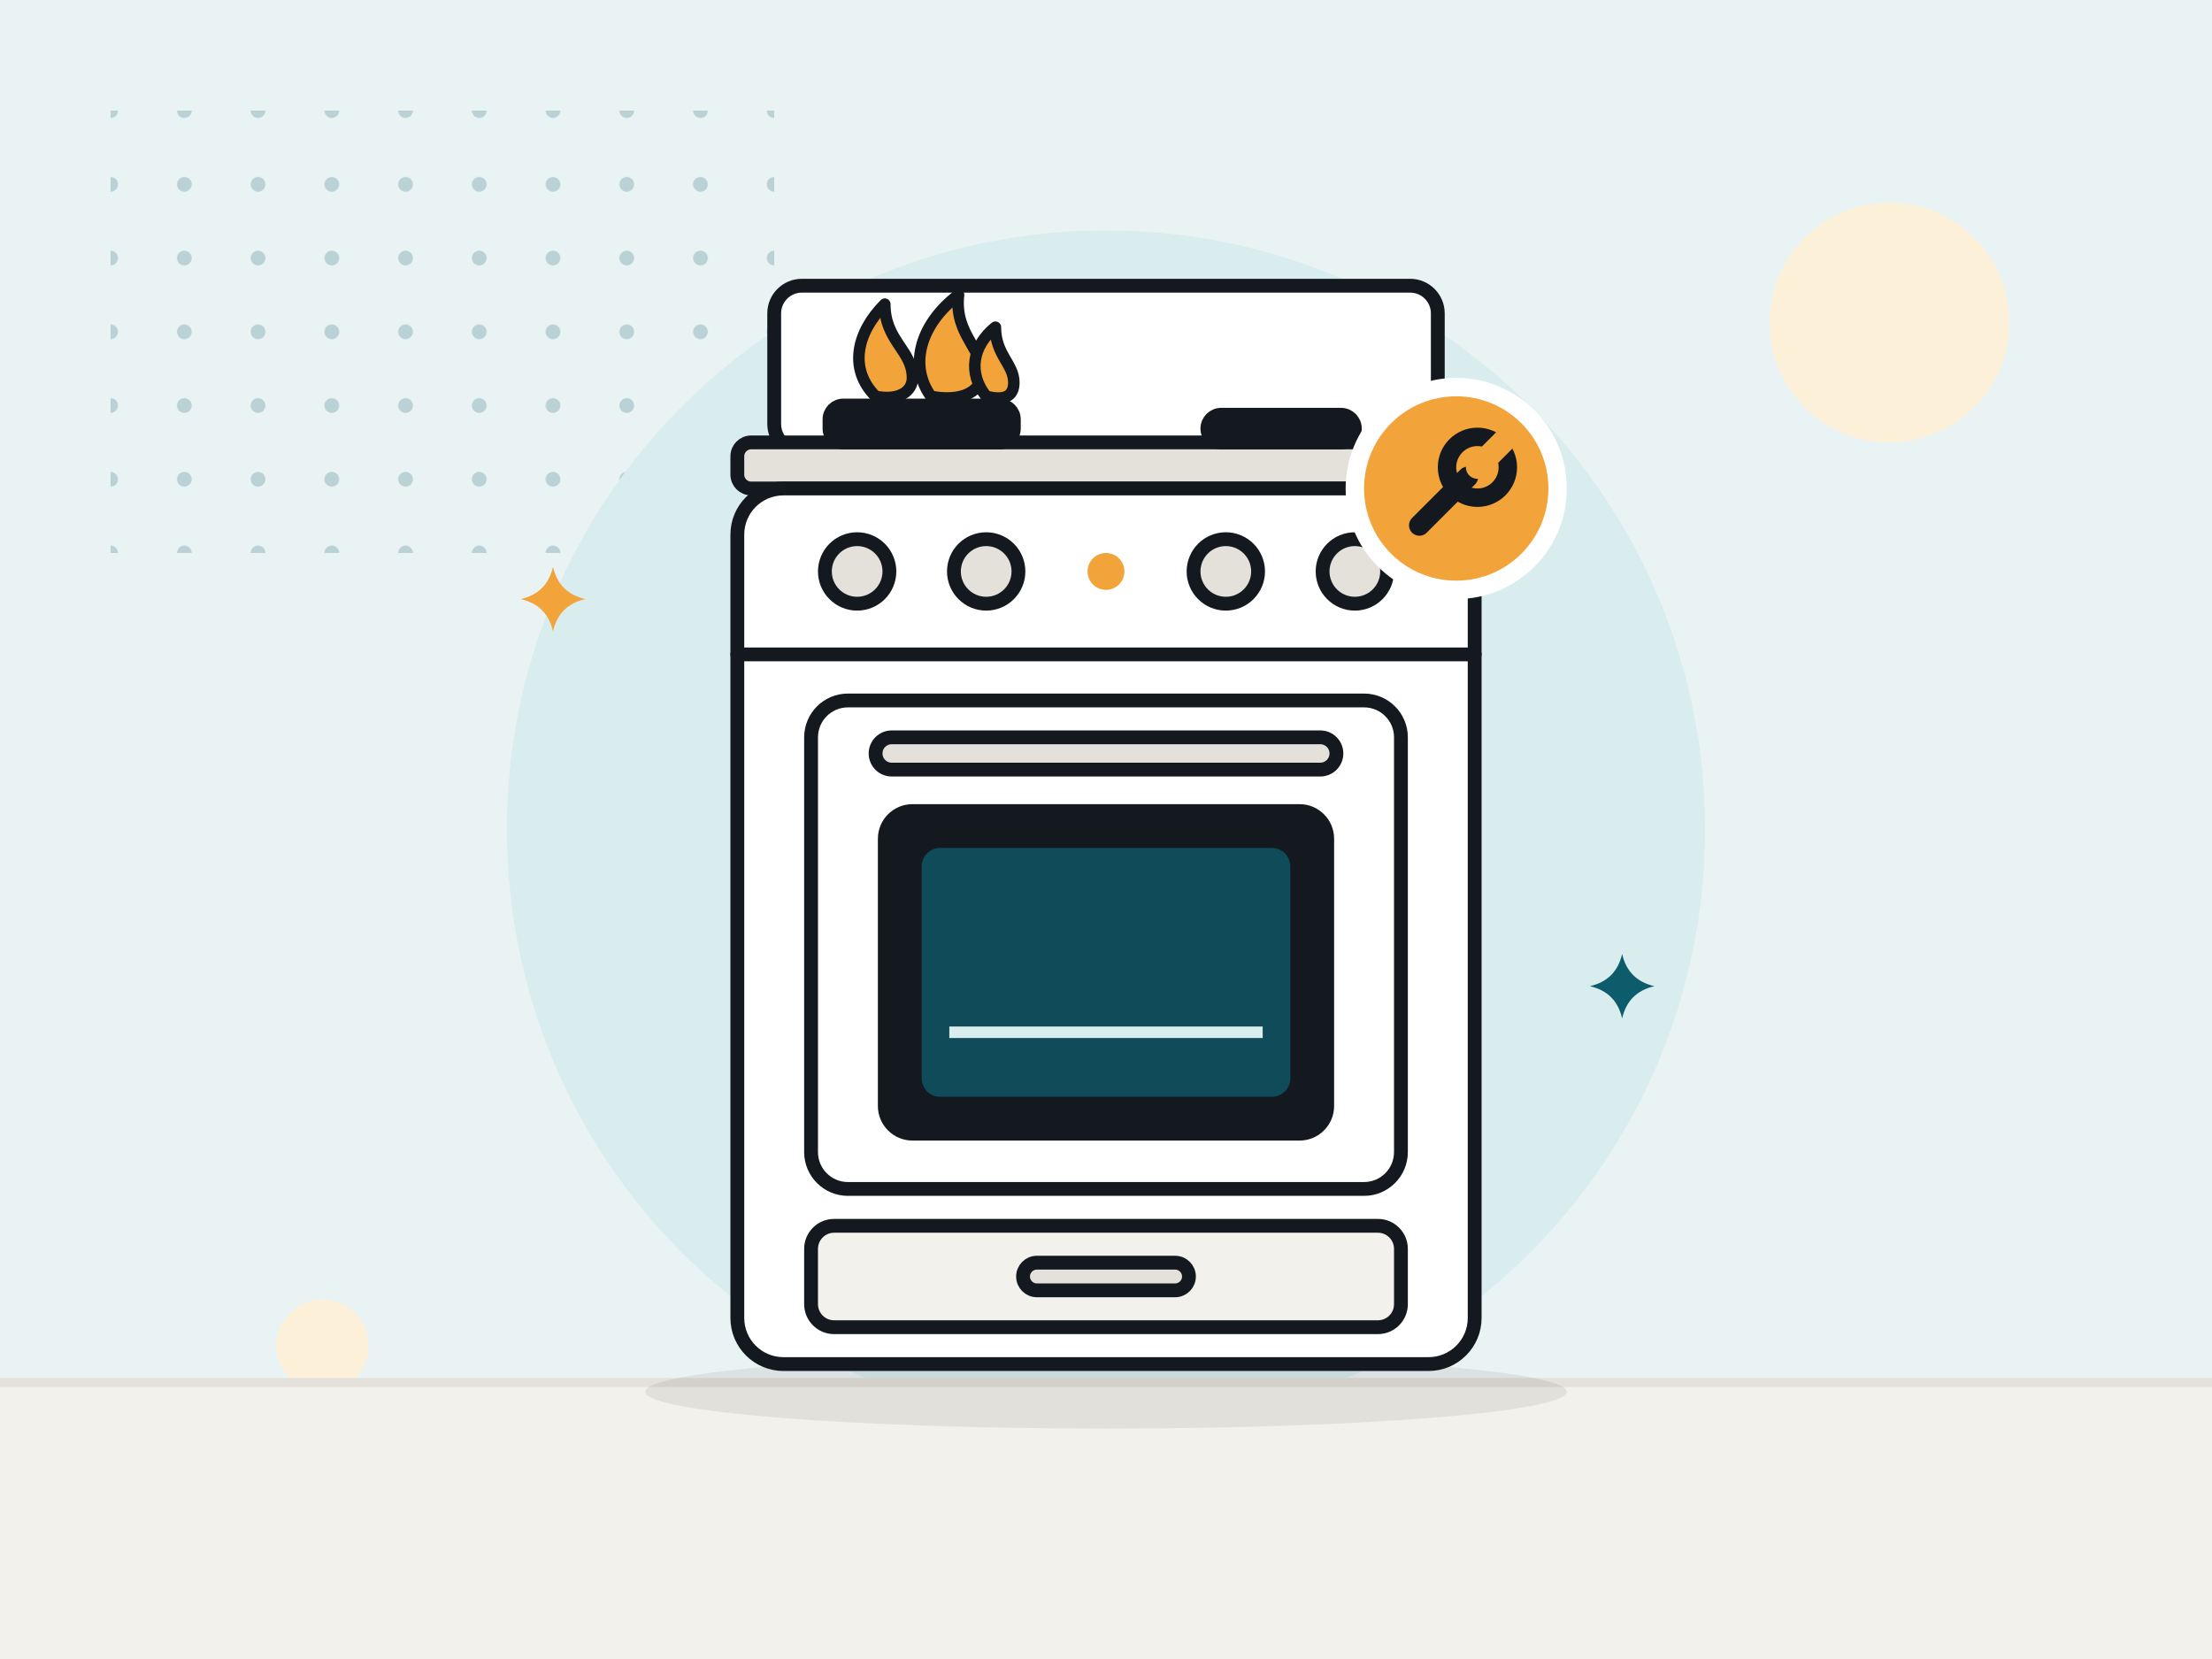
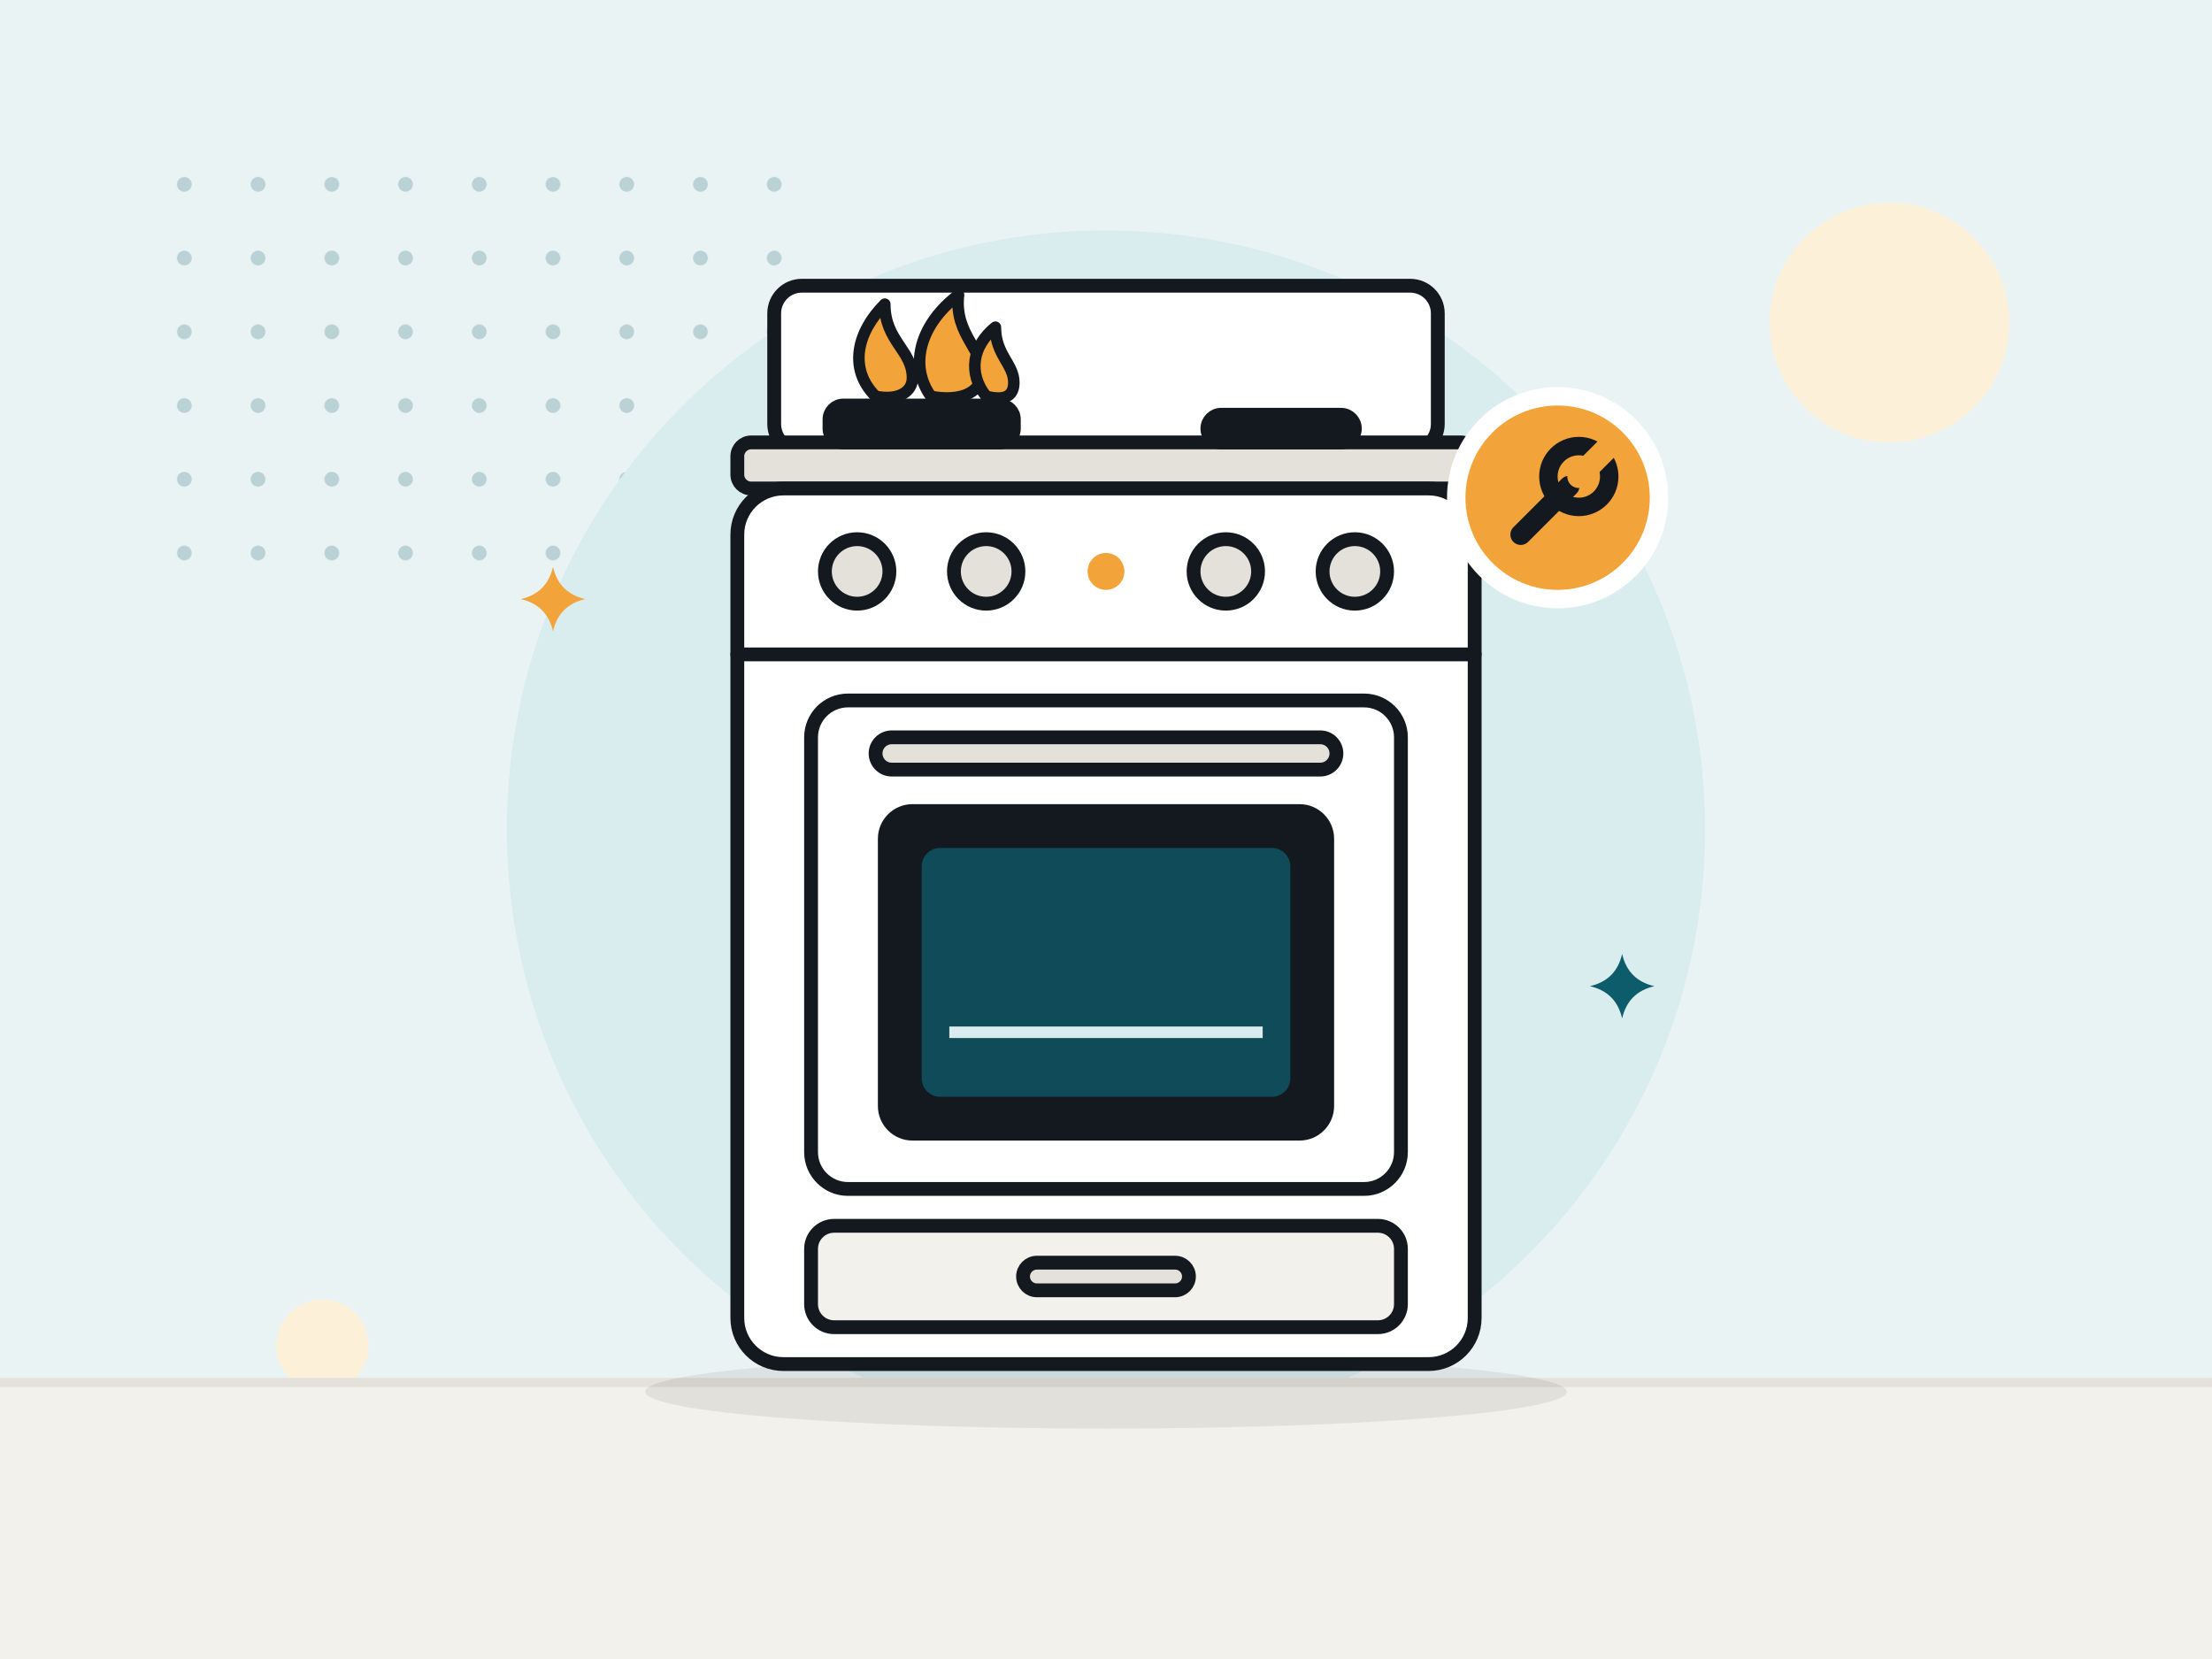
<svg xmlns="http://www.w3.org/2000/svg" viewBox="0 0 480 360" width="480" height="360" role="img" aria-labelledby="cooker-t cooker-d">
  <defs>
    <pattern id="cooker-dots" width="16" height="16" patternUnits="userSpaceOnUse">
      <circle cx="8.0" cy="8.0" r="1.6" fill="#0d5c6b" opacity=".22" />
    </pattern>
  </defs>
  <rect x="0" y="0" width="480" height="360" fill="#eaf3f4" />
-   <rect x="24" y="24" width="144" height="96" fill="url(#cooker-dots)" />
+   <rect x="32" y="32" width="144" height="96" fill="url(#cooker-dots)" />
  <circle cx="240" cy="180" r="130" fill="#d9ecee" />
  <circle cx="410" cy="70" r="26" fill="#fdf0d9" />
  <circle cx="70" cy="292" r="10" fill="#fdf0d9" />
  <rect x="0" y="300" width="480" height="60" fill="#f3f1ec" />
  <path d="M0 300H480" stroke="#e4e1da" stroke-width="2" />
  <ellipse cx="240" cy="302" rx="100" ry="8" fill="#14181f" opacity=".08" />
  <g stroke="#14181f" stroke-width="3" stroke-linejoin="round" stroke-linecap="round">
    <rect x="168" y="62" width="144" height="36" rx="6" fill="#fff" />
    <rect x="160" y="96" width="160" height="10" rx="3" fill="#e4e1da" />
    <rect x="180" y="88" width="40" height="8" rx="3" fill="#14181f" />
    <rect x="262" y="90" width="32" height="6" rx="3" fill="#14181f" />
    <rect x="160" y="106" width="160" height="190" rx="10" fill="#fff" />
    <circle cx="186" cy="124" r="7" fill="#e4e1da" />
    <circle cx="214" cy="124" r="7" fill="#e4e1da" />
    <circle cx="266" cy="124" r="7" fill="#e4e1da" />
    <circle cx="294" cy="124" r="7" fill="#e4e1da" />
    <path d="M160 142H320" fill="none" />
    <rect x="176" y="152" width="128" height="106" rx="8" fill="#fff" />
    <rect x="190" y="160" width="100" height="7" rx="3.5" fill="#e4e1da" />
    <rect x="192" y="176" width="96" height="70" rx="6" fill="#14181f" />
    <rect x="176" y="266" width="128" height="22" rx="5" fill="#f3f1ec" />
    <rect x="222" y="274" width="36" height="6" rx="3" fill="#e4e1da" />
  </g>
  <g stroke="none">
    <rect x="200" y="184" width="80" height="54" rx="4" fill="#0d5c6b" opacity=".75" />
    <circle cx="240" cy="124" r="4" fill="#f2a33a" />
    <path d="M206 224H274" fill="none" stroke="#d9ecee" stroke-width="2.5" />
  </g>
  <g stroke="#14181f" stroke-width="2.5" stroke-linejoin="round" stroke-linecap="round">
    <path d="M190 86c-6 -6 -4 -14 2 -20c0 8 6 10 6 16c0 3 -3 5 -8 4z" fill="#f2a33a" />
    <path d="M202 86c-5 -7 -2 -16 6 -22c-1 9 6 12 5 18c-1 4 -6 5 -11 4z" fill="#f2a33a" />
    <path d="M214 86c-4 -5 -3 -11 2 -15c0 6 4 8 4 12c0 3 -2 4 -6 3z" fill="#f2a33a" />
  </g>
  <path d="M352 207 Q353.3 212.7 359 214 Q353.3 215.3 352 221 Q350.7 215.3 345 214 Q350.7 212.7 352 207Z" fill="#0d5c6b" stroke="none" />
  <path d="M120 123 Q121.3 128.7 127 130 Q121.3 131.3 120 137 Q118.7 131.3 113 130 Q118.7 128.7 120 123Z" fill="#f2a33a" stroke="none" />
-   <g transform="translate(316 106) scale(1)">
+   <g transform="translate(338 108) scale(1)">
    <circle r="22" fill="#f2a33a" stroke="#fff" stroke-width="4" />
    <path d="M-8 8 L2.5 -2.5" stroke="#14181f" stroke-width="4.5" stroke-linecap="round" fill="none" />
    <circle cx="4.6" cy="-4.6" r="6.6" fill="none" stroke="#14181f" stroke-width="4" />
    <path d="M4.6 -4.6 L11 -11" stroke="#f2a33a" stroke-width="5" stroke-linecap="round" />
  </g>
</svg>
